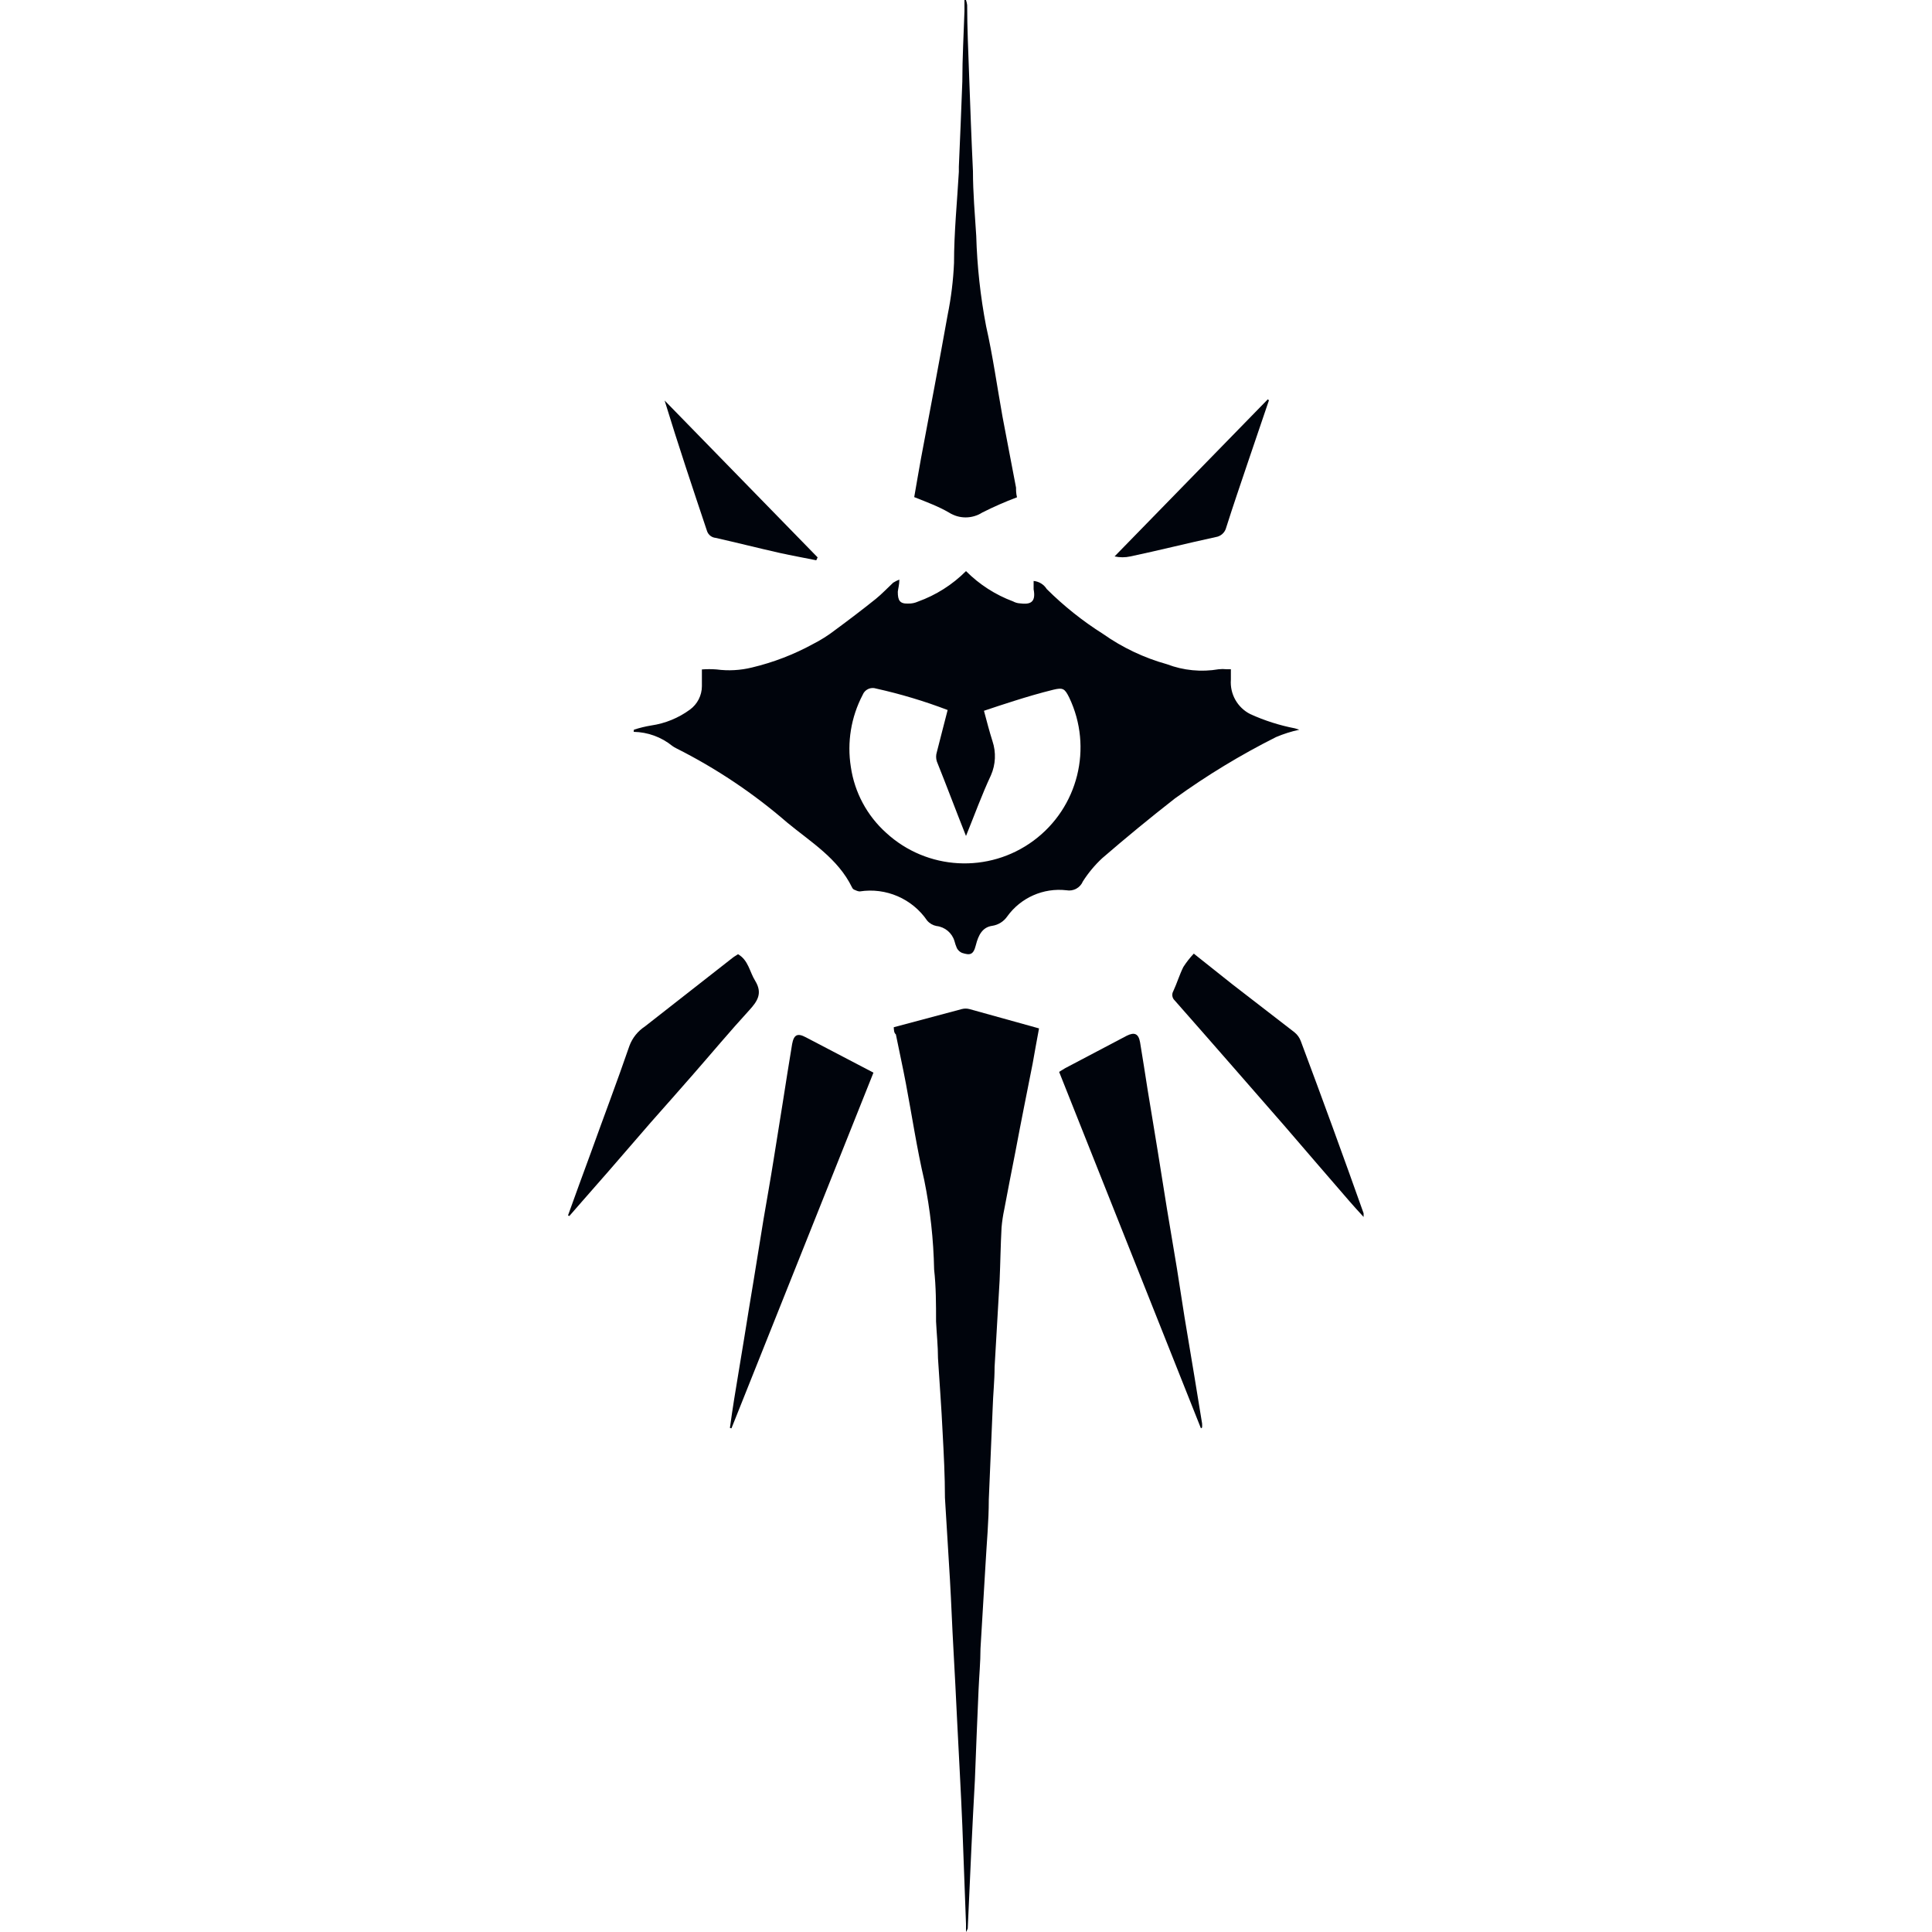
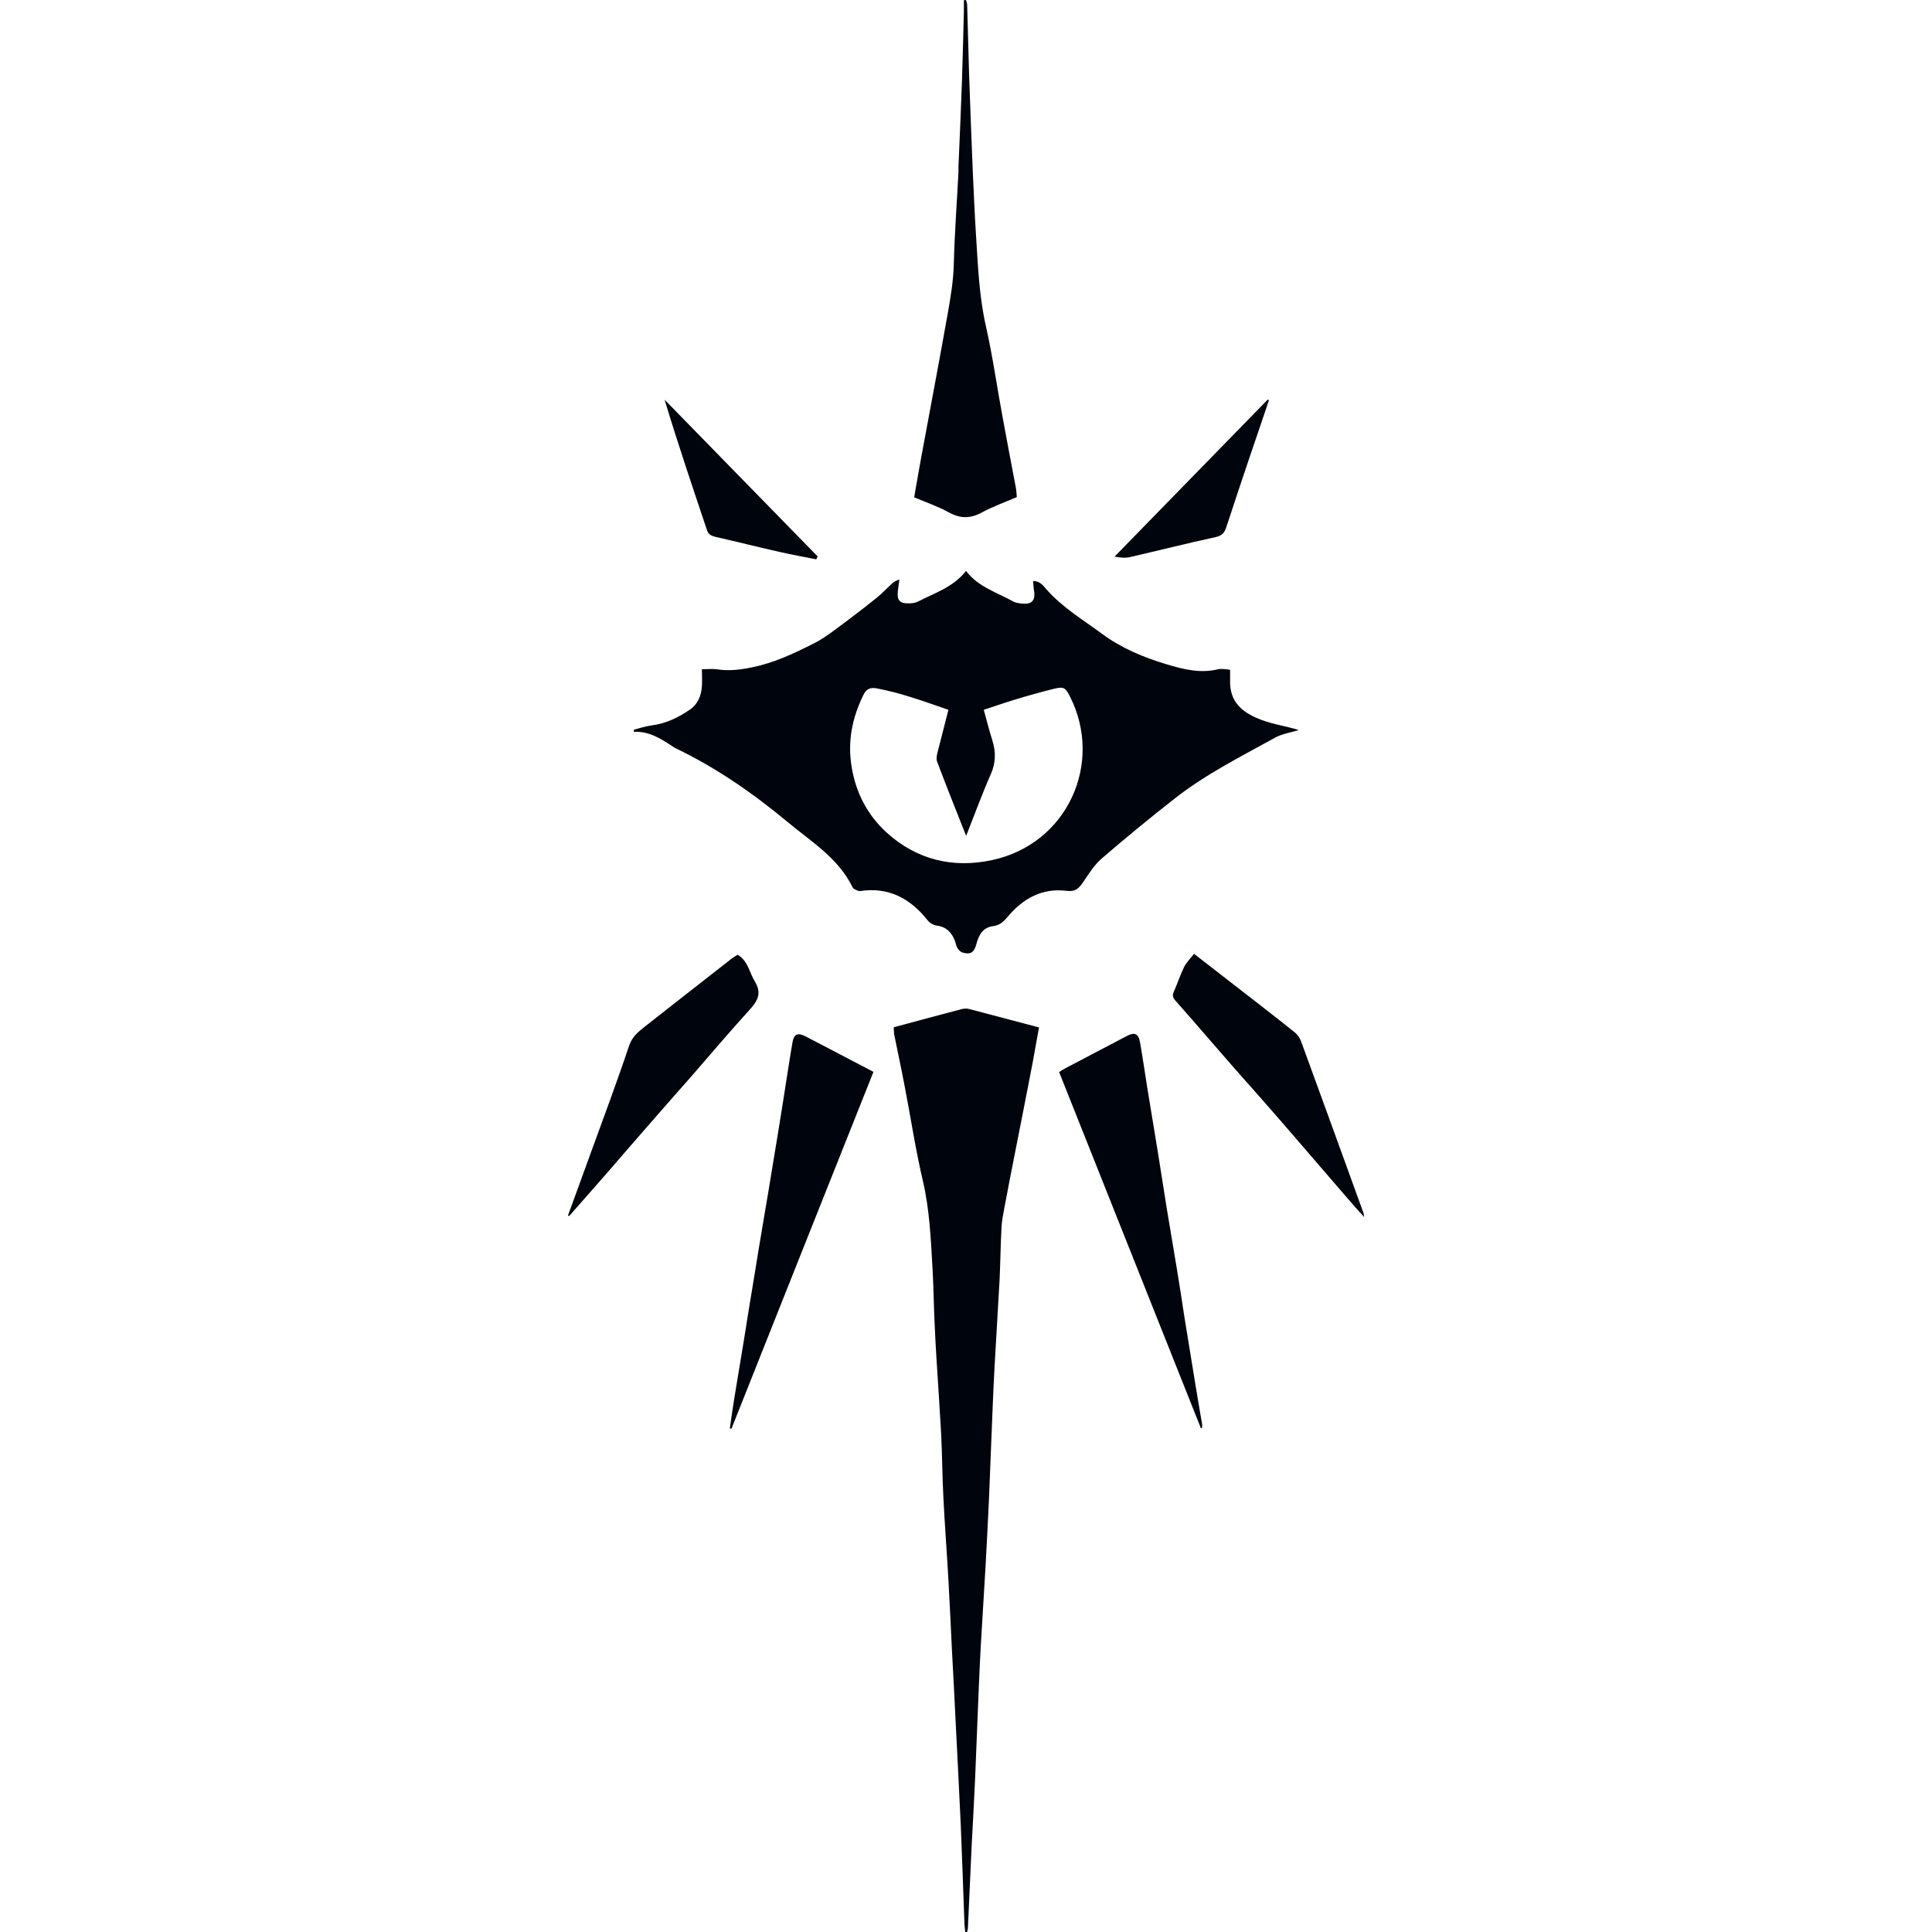
- <svg xmlns="http://www.w3.org/2000/svg" viewBox="0 0 100 100">
+ <svg xmlns="http://www.w3.org/2000/svg" id="Class_Icons" data-name="Class Icons" viewBox="0 0 100 100">
  <defs>
-     <style>.cls-1{fill:#00040c;}</style>
+     <style>
+       .cls-1 {
+         fill: #00040c;
+       }
+     </style>
  </defs>
-   <g id="Class_Icons" data-name="Class Icons">
-     <g id="Warlock">
-       <path class="cls-1" d="M32.81,37.77a5.9,5.9,0,0,1,.9-.22,4.48,4.48,0,0,0,2-.82,1.51,1.51,0,0,0,.62-1.21c0-.28,0-.56,0-.87a4.81,4.81,0,0,1,.76,0,4.92,4.92,0,0,0,1.83-.1,12.69,12.69,0,0,0,3.17-1.22,7.14,7.14,0,0,0,1.11-.7c.72-.53,1.43-1.07,2.13-1.63.32-.26.6-.56.9-.84a1.81,1.81,0,0,1,.32-.16c0,.26-.06.45-.08.63,0,.45.1.63.55.61a1.13,1.13,0,0,0,.49-.1A6.72,6.72,0,0,0,50,29.56a6.77,6.77,0,0,0,2.44,1.57.83.83,0,0,0,.35.1c.48.06.85,0,.71-.73,0-.13,0-.27,0-.43a.9.9,0,0,1,.68.42,17,17,0,0,0,2.91,2.32,10.72,10.72,0,0,0,3.31,1.57,5.1,5.1,0,0,0,2.68.26,1.86,1.86,0,0,1,.41,0l.22,0c0,.19,0,.37,0,.54a1.84,1.84,0,0,0,1,1.78,10.27,10.27,0,0,0,2.32.74l.22.07a6.75,6.75,0,0,0-1.2.38,38.29,38.29,0,0,0-5.24,3.18q-1.92,1.5-3.76,3.09a6.2,6.2,0,0,0-1,1.2.77.77,0,0,1-.85.46,3.31,3.31,0,0,0-3.07,1.36,1.15,1.15,0,0,1-.77.48c-.51.07-.72.48-.85,1s-.31.53-.72.4a.55.55,0,0,1-.26-.24,2.43,2.43,0,0,1-.13-.38,1.1,1.1,0,0,0-.93-.77.85.85,0,0,1-.48-.28,3.56,3.56,0,0,0-3.49-1.51c-.1,0-.21-.06-.31-.1a.24.24,0,0,1-.09-.11c-.73-1.5-2.14-2.35-3.35-3.35A27.91,27.91,0,0,0,35,38.73a1.32,1.32,0,0,1-.2-.12,3.27,3.27,0,0,0-2-.73ZM50,43.27c-.53-1.33-1-2.59-1.51-3.86a.8.8,0,0,1,0-.48c.18-.72.37-1.43.56-2.18a26.53,26.53,0,0,0-3.7-1.11.56.56,0,0,0-.7.33,6,6,0,0,0-.61,3.73,5.68,5.68,0,0,0,1.82,3.4,6,6,0,0,0,9.48-7c-.23-.46-.32-.52-.82-.4-.69.17-1.37.37-2,.57s-1.06.34-1.59.52c.15.56.28,1.07.44,1.57a2.46,2.46,0,0,1-.08,1.77C50.83,41.11,50.45,42.16,50,43.27Z" />
-       <path class="cls-1" d="M46.26,53.17l3.52-.94a.78.78,0,0,1,.4,0l3.6,1c-.12.62-.22,1.22-.33,1.82-.3,1.52-.6,3-.89,4.55-.2,1-.39,2-.58,3a7.62,7.62,0,0,0-.14.94c-.05.91-.06,1.82-.1,2.73-.08,1.5-.18,3-.26,4.49,0,.71-.08,1.42-.1,2.13-.07,1.58-.13,3.15-.2,4.73,0,1.12-.11,2.24-.17,3.36-.08,1.45-.18,2.9-.26,4.35,0,.71-.07,1.42-.1,2.14-.07,1.55-.13,3.11-.19,4.67-.06,1.17-.13,2.33-.18,3.5-.07,1.39-.12,2.79-.19,4.18A1,1,0,0,1,50,100H50c0-.14,0-.28,0-.42-.07-1.7-.12-3.39-.19-5.09s-.18-3.63-.27-5.44c-.06-1.23-.12-2.46-.19-3.68s-.11-2.39-.18-3.59c-.08-1.42-.18-2.84-.26-4.26,0-1.12-.06-2.25-.12-3.37-.06-1.28-.16-2.56-.24-3.85,0-.63-.07-1.27-.1-1.9,0-.9,0-1.79-.1-2.69a25.73,25.73,0,0,0-.51-4.62c-.38-1.63-.63-3.3-.95-5-.16-.85-.35-1.7-.52-2.55C46.27,53.46,46.27,53.32,46.26,53.17Z" />
-       <path class="cls-1" d="M47.32,25.73c.12-.69.23-1.34.35-2,.23-1.24.47-2.48.7-3.72s.46-2.47.68-3.71a17.34,17.34,0,0,0,.33-2.69c0-1.58.16-3.15.25-4.72V8.63c.06-1.47.13-2.94.18-4.41,0-1.21.07-2.43.11-3.64V0H50a1.38,1.38,0,0,1,.06.26c0,1.2.06,2.4.1,3.6.06,1.66.12,3.33.2,5,0,1.12.1,2.24.17,3.35a29.26,29.26,0,0,0,.51,4.67c.35,1.55.57,3.13.85,4.69.23,1.23.47,2.45.7,3.67,0,.15,0,.3.05.5a18.15,18.15,0,0,0-1.8.79,1.6,1.6,0,0,1-1.72,0C48.59,26.22,48,26,47.32,25.73Z" />
-       <path class="cls-1" d="M62.16,73.93,54.82,55.48l.31-.19,3.19-1.68c.4-.2.61-.11.69.34.14.82.26,1.64.39,2.45.17,1.05.35,2.1.52,3.16l.48,3c.17,1,.35,2.08.52,3.11l.39,2.5.51,3.06c.13.82.27,1.63.4,2.45a1.48,1.48,0,0,1,0,.21Z" />
-       <path class="cls-1" d="M37.78,73.91c.07-.5.14-1,.22-1.49.17-1.06.35-2.11.52-3.16s.32-2,.49-3l.51-3.15c.17-1,.35-2,.52-3.07l.48-3c.16-1,.31-2,.48-3,.09-.49.28-.58.71-.35l3.5,1.83L37.86,73.93Z" />
-       <path class="cls-1" d="M61.79,49.36l2,1.59L67,53.43a1.06,1.06,0,0,1,.33.46Q69,58.35,70.58,62.8a1.54,1.54,0,0,1,0,.19c-.27-.3-.5-.54-.72-.8-1.13-1.3-2.25-2.61-3.38-3.92L63.8,55.2c-1-1.14-2-2.29-3-3.42a.39.39,0,0,1-.07-.48c.19-.41.32-.85.52-1.25A4.79,4.79,0,0,1,61.79,49.36Z" />
-       <path class="cls-1" d="M29.4,62.91c.39-1.08.78-2.16,1.18-3.24.66-1.84,1.36-3.68,2-5.54a2.06,2.06,0,0,1,.8-1l4.56-3.57c.09-.07.18-.11.26-.17.54.31.6.92.89,1.38.39.64.12,1.05-.31,1.52-1,1.09-1.95,2.23-2.93,3.35-.71.82-1.44,1.63-2.16,2.45L31.5,60.62c-.49.57-1,1.13-1.49,1.7l-.54.62Z" />
-       <path class="cls-1" d="M42.25,29c-.63-.13-1.26-.24-1.89-.38-1.11-.25-2.21-.53-3.32-.78a.52.52,0,0,1-.44-.34c-.75-2.24-1.5-4.48-2.2-6.77l7.92,8.12Z" />
-       <path class="cls-1" d="M65.68,20.72,64.6,23.9c-.38,1.13-.77,2.26-1.13,3.4a.66.66,0,0,1-.55.5c-1.48.32-2.94.69-4.41,1a1.91,1.91,0,0,1-.82,0l7.93-8.13Z" />
-     </g>
+   <g id="Warlock">
+     <path class="cls-1" d="M32.81,37.77c.3-.08.6-.18.9-.22.74-.09,1.4-.41,2-.82.4-.27.59-.72.62-1.21.02-.28,0-.57,0-.88.28,0,.53-.03.76,0,.62.1,1.22.03,1.84-.1,1.13-.23,2.15-.71,3.16-1.22.39-.19.76-.45,1.11-.71.72-.53,1.43-1.07,2.13-1.63.32-.25.6-.56.9-.83.06-.06.15-.08.32-.16-.03.26-.06.45-.08.63-.05.45.11.62.56.61.16,0,.34-.02.48-.09.86-.45,1.83-.74,2.49-1.59.64.84,1.6,1.11,2.44,1.58.1.06.23.08.35.1.48.06.86,0,.72-.73-.02-.13-.02-.27-.04-.43.34,0,.52.23.68.42.83.95,1.91,1.59,2.91,2.33.99.73,2.14,1.21,3.31,1.56.87.26,1.75.49,2.68.26.13-.03.27-.01.41,0,.06,0,.11.02.21.03,0,.19,0,.37,0,.54-.02.8.29,1.36,1.01,1.77.73.42,1.54.53,2.32.74.07.02.13.04.22.07-.43.13-.85.19-1.2.38-1.79.99-3.63,1.91-5.24,3.18-1.28,1-2.53,2.03-3.76,3.09-.38.33-.66.78-.95,1.21-.22.32-.4.52-.86.46-1.27-.16-2.27.4-3.06,1.35-.21.25-.41.44-.77.48-.52.07-.73.48-.85.95-.12.43-.31.53-.72.41-.1-.03-.2-.14-.26-.24-.07-.11-.08-.26-.13-.38-.17-.42-.44-.71-.93-.77-.17-.02-.37-.14-.48-.28-.9-1.13-2.01-1.73-3.49-1.51-.1.01-.21-.06-.31-.11-.04-.02-.07-.06-.09-.1-.73-1.5-2.14-2.35-3.35-3.36-1.78-1.48-3.69-2.81-5.8-3.82-.07-.03-.13-.08-.19-.12-.6-.39-1.2-.77-1.97-.73,0-.04,0-.08,0-.11ZM50.01,43.27c-.53-1.33-1.03-2.59-1.51-3.86-.05-.14-.01-.33.03-.48.18-.72.37-1.44.56-2.19-1.24-.43-2.44-.87-3.71-1.11-.32-.06-.54.02-.69.34-.58,1.18-.83,2.4-.61,3.72.22,1.35.82,2.5,1.82,3.41,1.56,1.41,3.43,1.85,5.44,1.42,3.91-.83,5.79-5.02,4.04-8.47-.23-.46-.32-.52-.82-.4-.69.17-1.37.36-2.05.57-.53.16-1.05.34-1.59.52.16.57.28,1.07.44,1.57.19.6.19,1.17-.08,1.77-.45,1.02-.83,2.07-1.27,3.18Z" />
+     <path class="cls-1" d="M46.26,53.17c1.21-.32,2.36-.64,3.52-.94.13-.03.27-.04.4,0,1.19.31,2.37.63,3.6.95-.11.62-.22,1.22-.33,1.82-.29,1.52-.59,3.03-.89,4.55-.2,1-.39,2-.58,3-.06.31-.12.63-.14.94-.05.91-.06,1.82-.1,2.73-.08,1.5-.18,2.99-.26,4.49-.04.71-.07,1.42-.1,2.13-.07,1.58-.12,3.15-.19,4.73-.05,1.12-.11,2.24-.17,3.36-.08,1.45-.18,2.9-.26,4.35-.04.71-.07,1.42-.1,2.13-.07,1.56-.12,3.12-.19,4.68-.05,1.17-.12,2.33-.18,3.5-.07,1.39-.12,2.79-.19,4.18,0,.08-.03.16-.05.24-.03,0-.06,0-.09,0-.01-.14-.03-.28-.04-.42-.06-1.7-.12-3.39-.19-5.09-.08-1.82-.18-3.63-.27-5.45-.06-1.23-.12-2.45-.19-3.68-.06-1.2-.11-2.39-.18-3.59-.08-1.42-.19-2.84-.26-4.26-.06-1.12-.06-2.24-.12-3.37-.07-1.28-.16-2.57-.24-3.85-.04-.64-.07-1.27-.1-1.91-.04-.89-.05-1.79-.1-2.68-.09-1.55-.15-3.1-.51-4.62-.38-1.63-.63-3.3-.95-4.95-.16-.85-.35-1.7-.52-2.56-.03-.13-.02-.27-.03-.42Z" />
+     <path class="cls-1" d="M47.32,25.73c.12-.69.23-1.34.35-1.99.23-1.24.46-2.48.69-3.71.23-1.24.46-2.48.68-3.72.16-.89.31-1.78.33-2.69.04-1.57.16-3.15.24-4.72,0-.09,0-.18,0-.27.06-1.47.13-2.94.18-4.41.04-1.21.07-2.42.1-3.64,0-.19,0-.38,0-.57.04,0,.07,0,.11-.01.02.09.06.18.06.26.04,1.2.06,2.4.1,3.59.06,1.67.12,3.33.19,5,.05,1.12.1,2.24.17,3.36.1,1.56.16,3.13.51,4.67.35,1.55.57,3.13.86,4.69.22,1.22.46,2.44.69,3.67.03.15.03.3.05.49-.6.26-1.23.48-1.8.79-.6.33-1.12.33-1.72,0-.56-.31-1.18-.52-1.82-.79Z" />
+     <path class="cls-1" d="M62.16,73.93c-2.44-6.14-4.89-12.28-7.34-18.44.11-.07.21-.14.31-.19,1.06-.56,2.13-1.12,3.2-1.68.4-.21.6-.12.68.34.14.81.26,1.63.39,2.45.17,1.05.35,2.1.52,3.16.16,1.01.32,2.02.48,3.03.17,1.04.35,2.07.52,3.11.14.83.26,1.66.39,2.49.17,1.02.33,2.05.5,3.07.13.81.27,1.63.41,2.44.01.07,0,.14-.01.21-.02,0-.04,0-.05.01Z" />
+     <path class="cls-1" d="M37.78,73.91c.07-.5.14-1,.22-1.49.17-1.05.35-2.1.52-3.15.16-1.01.32-2.02.49-3.02.17-1.05.34-2.1.52-3.15.17-1.02.35-2.04.51-3.06.17-1.01.33-2.02.49-3.02.16-1.01.31-2.02.48-3.02.08-.49.27-.57.7-.35,1.16.6,2.31,1.21,3.5,1.83-2.46,6.18-4.91,12.32-7.35,18.47-.03,0-.05-.01-.08-.02Z" />
+     <path class="cls-1" d="M61.79,49.36c.71.55,1.38,1.07,2.05,1.59,1.06.82,2.12,1.64,3.17,2.48.14.11.27.29.33.46,1.09,2.97,2.16,5.94,3.24,8.91.01.04.01.08.03.19-.27-.29-.5-.54-.72-.8-1.13-1.3-2.25-2.62-3.38-3.92-.89-1.03-1.8-2.05-2.7-3.07-1-1.14-1.98-2.29-2.98-3.42-.15-.17-.15-.29-.06-.48.18-.41.32-.84.52-1.25.12-.24.32-.43.52-.69Z" />
+     <path class="cls-1" d="M29.4,62.91c.39-1.08.79-2.16,1.18-3.24.67-1.85,1.36-3.68,1.98-5.54.16-.47.47-.72.8-.98,1.52-1.2,3.04-2.38,4.56-3.57.08-.06.18-.11.26-.16.54.31.6.91.89,1.38.39.64.12,1.04-.31,1.51-1,1.1-1.96,2.23-2.93,3.35-.72.82-1.44,1.63-2.16,2.46-.73.83-1.45,1.67-2.17,2.5-.5.57-1,1.14-1.5,1.71-.18.2-.36.41-.54.61-.02,0-.05-.02-.07-.02Z" />
+     <path class="cls-1" d="M42.25,28.95c-.63-.12-1.26-.24-1.89-.38-1.11-.25-2.21-.53-3.32-.78-.2-.05-.36-.11-.44-.33-.75-2.24-1.51-4.48-2.2-6.77,2.64,2.7,5.28,5.41,7.92,8.11-.02.05-.05.1-.07.15Z" />
+     <path class="cls-1" d="M65.68,20.72c-.36,1.06-.72,2.12-1.08,3.18-.38,1.13-.76,2.26-1.13,3.4-.09.28-.23.43-.55.5-1.47.32-2.94.69-4.41,1.03-.25.06-.51.04-.82-.02l7.93-8.13s.04.03.07.04Z" />
  </g>
</svg>
